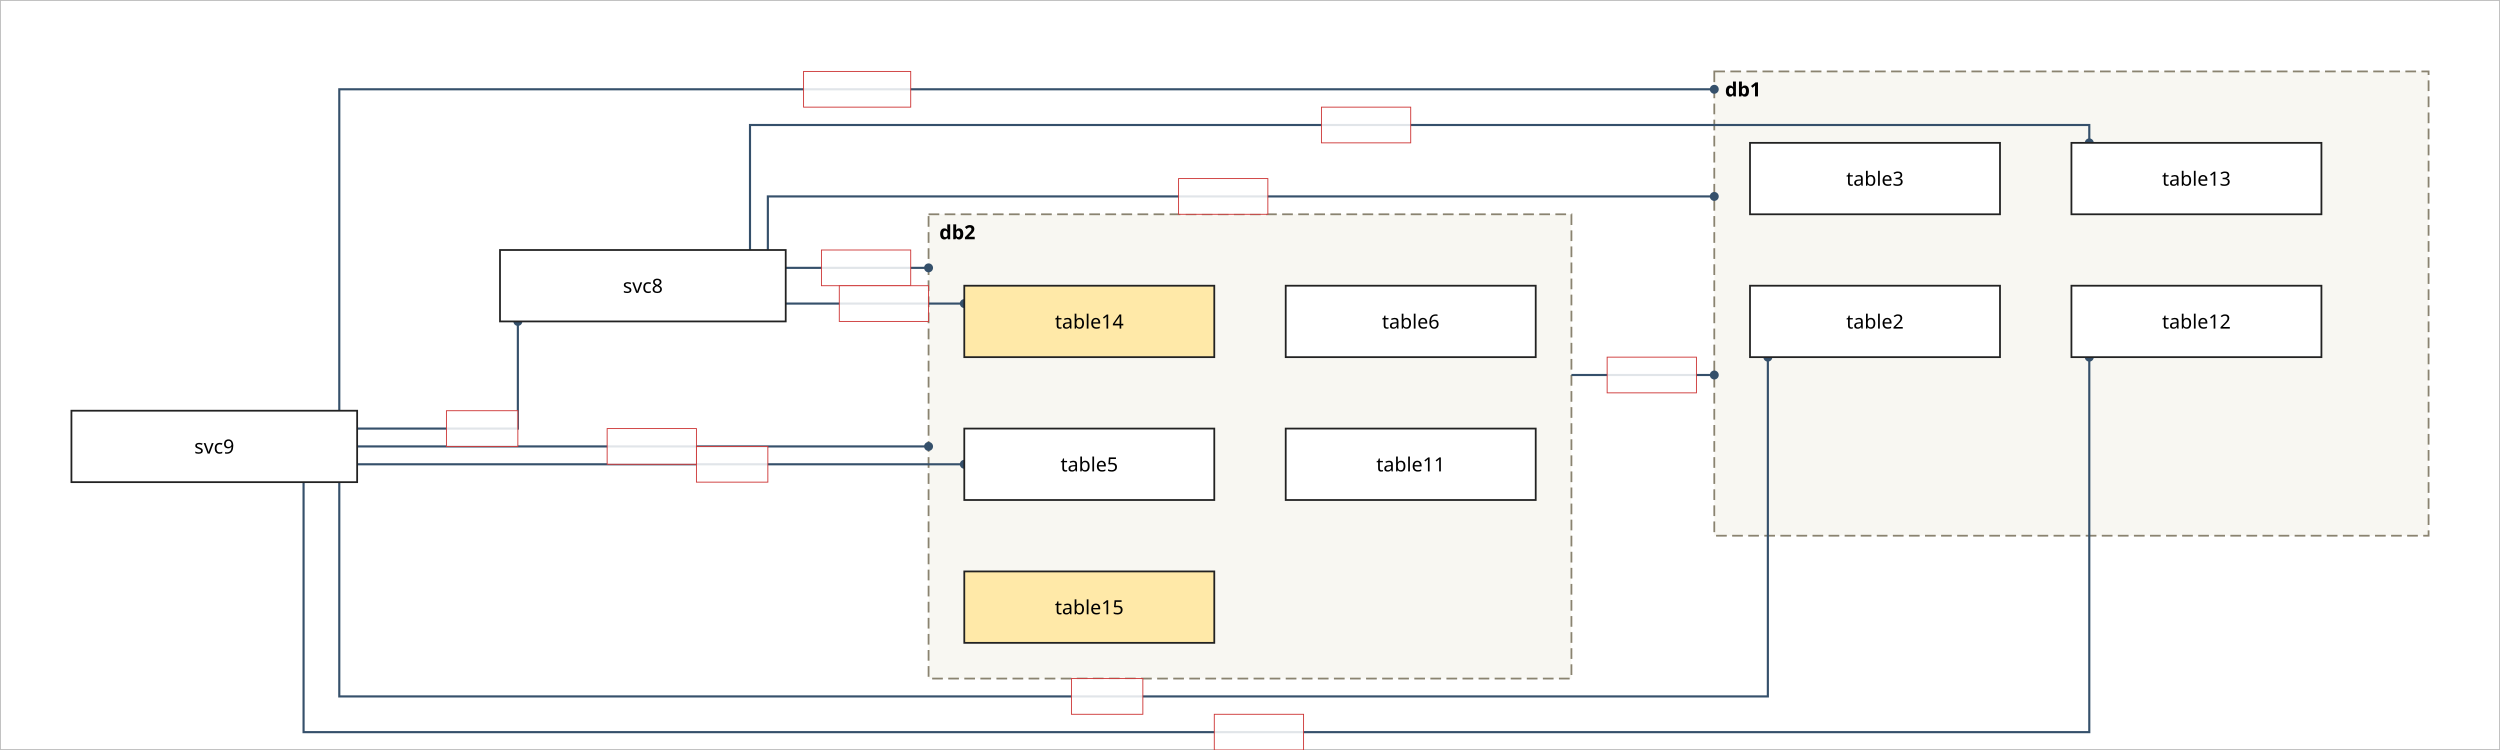
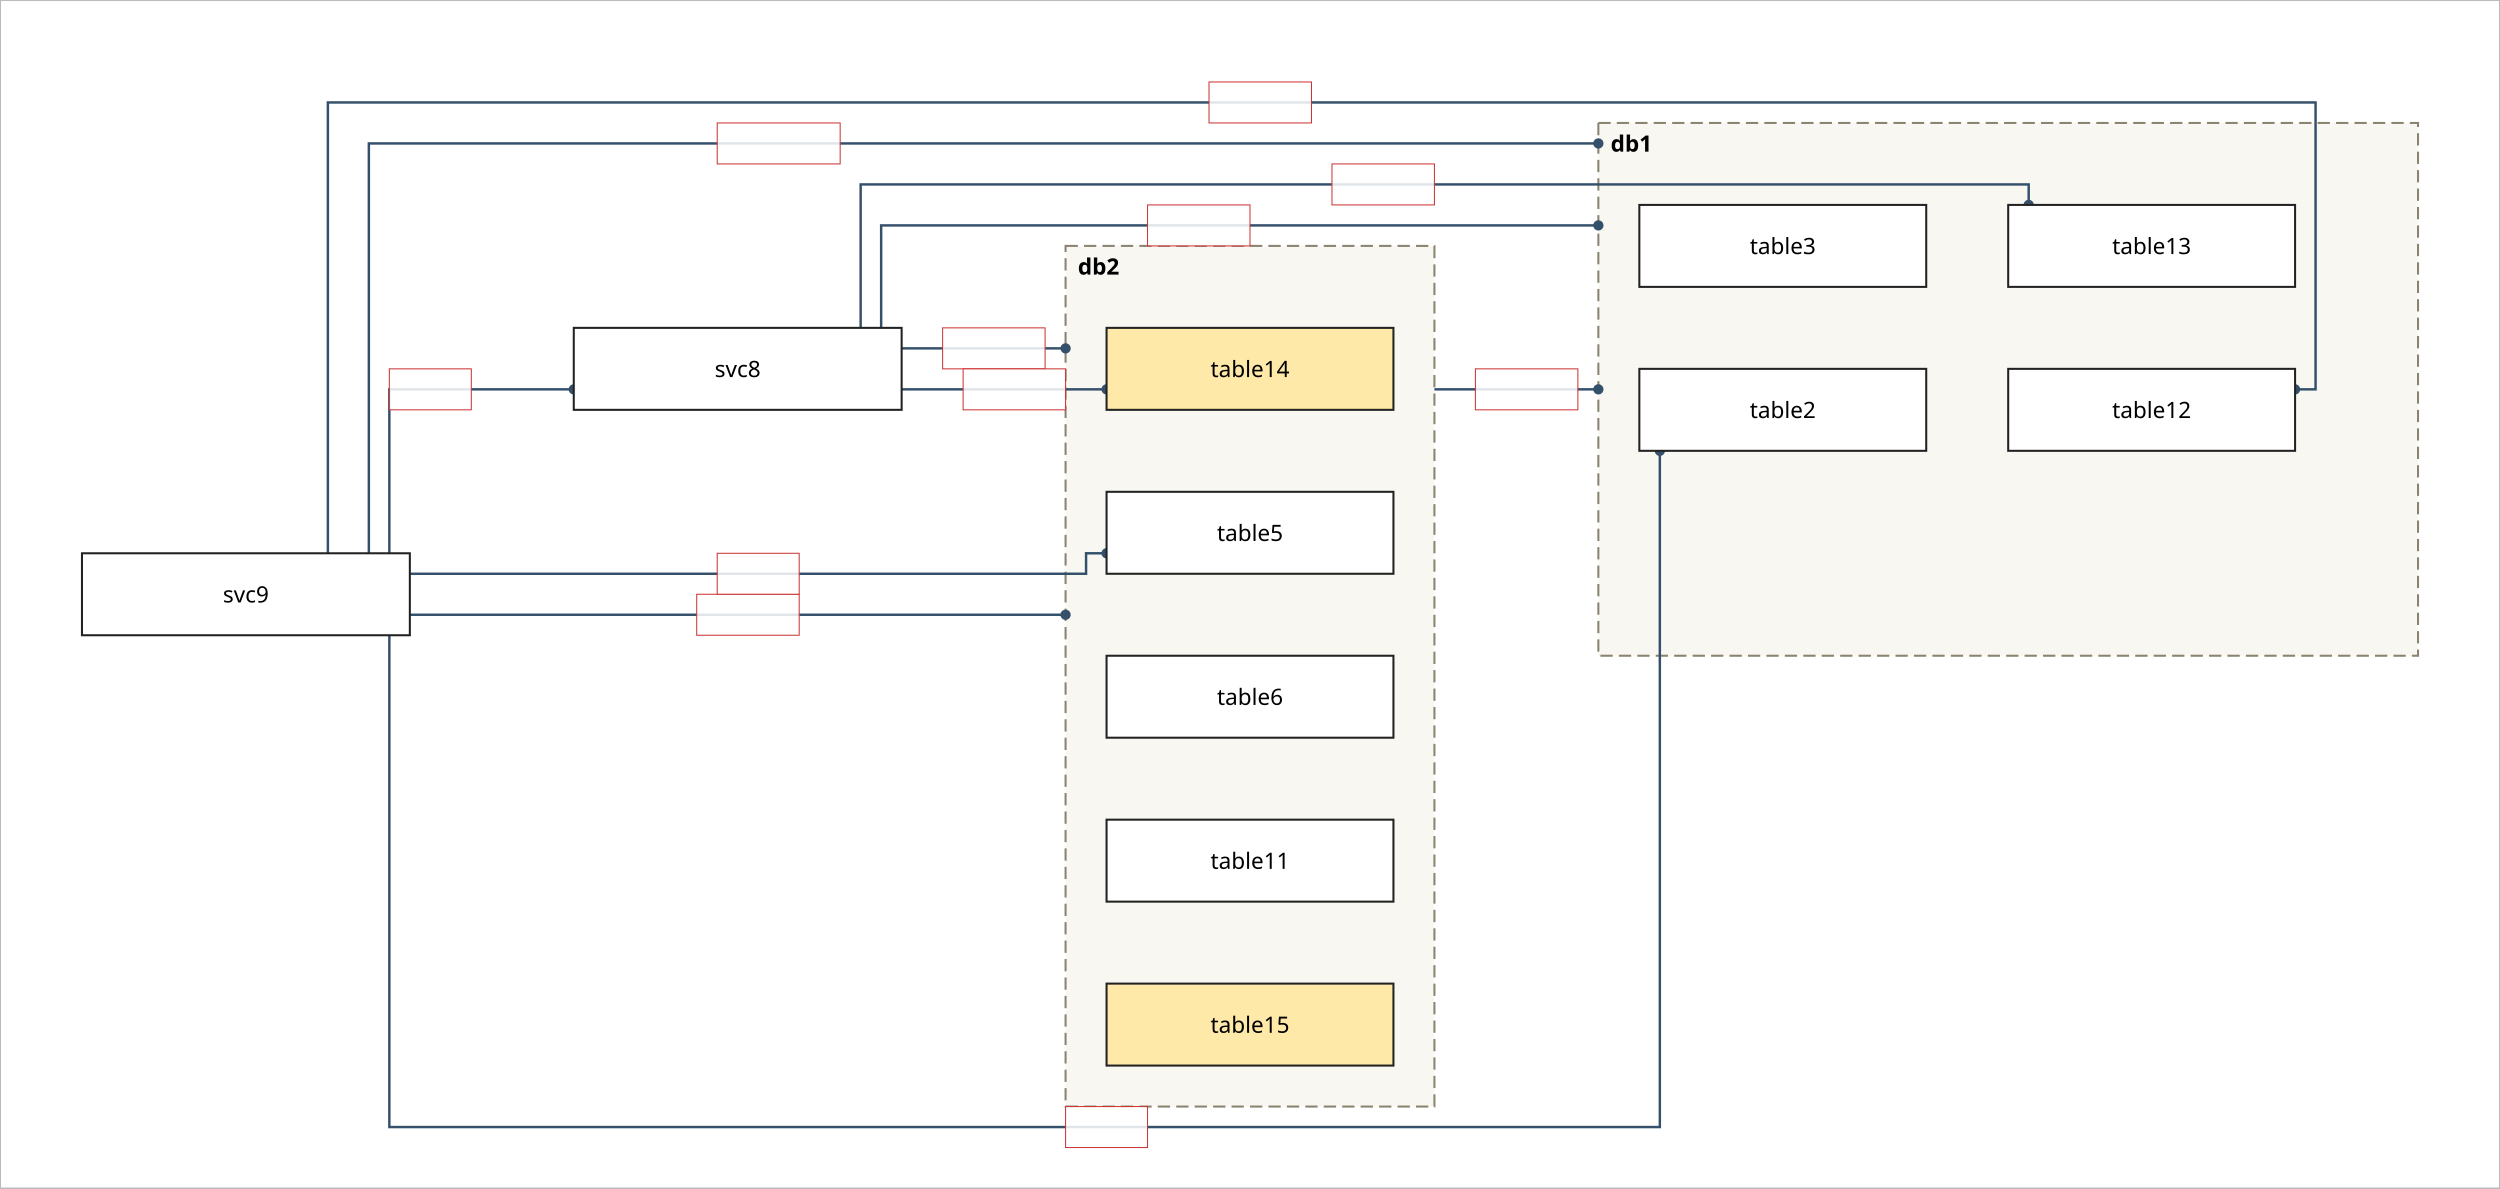
- <svg xmlns="http://www.w3.org/2000/svg" width="1400" height="420" viewBox="0 0 1400 420" font-family="sans-serif" font-size="11">
+ <svg xmlns="http://www.w3.org/2000/svg" width="1220" height="580" viewBox="0 0 1220 580" font-family="sans-serif" font-size="11">
  <rect width="100%" height="100%" fill="#fff" stroke="#bbb" />
-   <rect x="960" y="40" width="400" height="260" fill="#f3f1ea" fill-opacity="0.6" stroke="#8a8370" stroke-dasharray="6 3" />
-   <text x="966" y="54" font-weight="bold">db1</text>
-   <rect x="520" y="120" width="360" height="260" fill="#f3f1ea" fill-opacity="0.6" stroke="#8a8370" stroke-dasharray="6 3" />
+   <rect x="780" y="60" width="400" height="260" fill="#f3f1ea" fill-opacity="0.6" stroke="#8a8370" stroke-dasharray="6 3" />
+   <text x="786" y="74" font-weight="bold">db1</text>
+   <rect x="520" y="120" width="180" height="420" fill="#f3f1ea" fill-opacity="0.6" stroke="#8a8370" stroke-dasharray="6 3" />
  <text x="526" y="134" font-weight="bold">db2</text>
-   <polyline points="880,210 960,210" fill="none" stroke="#35506b" stroke-width="1.2" />
-   <circle cx="960" cy="210" r="2.5" fill="#35506b" />
-   <polyline points="430,140 430,110 960,110" fill="none" stroke="#35506b" stroke-width="1.2" />
-   <circle cx="960" cy="110" r="2.5" fill="#35506b" />
-   <polyline points="420,140 420,70 1170,70 1170,80" fill="none" stroke="#35506b" stroke-width="1.2" />
-   <circle cx="1170" cy="80" r="2.5" fill="#35506b" />
-   <polyline points="440,150 520,150" fill="none" stroke="#35506b" stroke-width="1.2" />
-   <circle cx="520" cy="150" r="2.5" fill="#35506b" />
-   <polyline points="440,170 540,170" fill="none" stroke="#35506b" stroke-width="1.2" />
-   <circle cx="540" cy="170" r="2.5" fill="#35506b" />
-   <polyline points="190,230 190,50 960,50" fill="none" stroke="#35506b" stroke-width="1.2" />
-   <circle cx="960" cy="50" r="2.5" fill="#35506b" />
-   <polyline points="170,270 170,410 1170,410 1170,200" fill="none" stroke="#35506b" stroke-width="1.2" />
-   <circle cx="1170" cy="200" r="2.5" fill="#35506b" />
-   <polyline points="190,270 190,390 990,390 990,200" fill="none" stroke="#35506b" stroke-width="1.2" />
-   <circle cx="990" cy="200" r="2.5" fill="#35506b" />
-   <polyline points="200,250 520,250" fill="none" stroke="#35506b" stroke-width="1.2" />
-   <circle cx="520" cy="250" r="2.5" fill="#35506b" />
-   <polyline points="200,260 540,260" fill="none" stroke="#35506b" stroke-width="1.2" />
-   <circle cx="540" cy="260" r="2.5" fill="#35506b" />
-   <polyline points="200,240 290,240 290,180" fill="none" stroke="#35506b" stroke-width="1.2" />
-   <circle cx="290" cy="180" r="2.5" fill="#35506b" />
-   <rect x="1160" y="160" width="140" height="40" fill="#fff" stroke="#222" />
-   <text x="1230" y="184" text-anchor="middle">table12</text>
-   <rect x="1160" y="80" width="140" height="40" fill="#fff" stroke="#222" />
-   <text x="1230" y="104" text-anchor="middle">table13</text>
-   <rect x="980" y="160" width="140" height="40" fill="#fff" stroke="#222" />
-   <text x="1050" y="184" text-anchor="middle">table2</text>
-   <rect x="980" y="80" width="140" height="40" fill="#fff" stroke="#222" />
-   <text x="1050" y="104" text-anchor="middle">table3</text>
-   <rect x="720" y="240" width="140" height="40" fill="#fff" stroke="#222" />
-   <text x="790" y="264" text-anchor="middle">table11</text>
+   <polyline points="700,190 780,190" fill="none" stroke="#35506b" stroke-width="1.2" />
+   <circle cx="780" cy="190" r="2.5" fill="#35506b" />
+   <polyline points="430,160 430,110 780,110" fill="none" stroke="#35506b" stroke-width="1.2" />
+   <circle cx="780" cy="110" r="2.5" fill="#35506b" />
+   <polyline points="420,160 420,90 990,90 990,100" fill="none" stroke="#35506b" stroke-width="1.2" />
+   <circle cx="990" cy="100" r="2.5" fill="#35506b" />
+   <polyline points="440,170 520,170" fill="none" stroke="#35506b" stroke-width="1.2" />
+   <circle cx="520" cy="170" r="2.5" fill="#35506b" />
+   <polyline points="440,190 540,190" fill="none" stroke="#35506b" stroke-width="1.2" />
+   <circle cx="540" cy="190" r="2.5" fill="#35506b" />
+   <polyline points="180,270 180,70 780,70" fill="none" stroke="#35506b" stroke-width="1.2" />
+   <circle cx="780" cy="70" r="2.5" fill="#35506b" />
+   <polyline points="160,270 160,50 1130,50 1130,190 1120,190" fill="none" stroke="#35506b" stroke-width="1.2" />
+   <circle cx="1120" cy="190" r="2.5" fill="#35506b" />
+   <polyline points="190,310 190,550 810,550 810,220" fill="none" stroke="#35506b" stroke-width="1.2" />
+   <circle cx="810" cy="220" r="2.5" fill="#35506b" />
+   <polyline points="200,300 520,300" fill="none" stroke="#35506b" stroke-width="1.2" />
+   <circle cx="520" cy="300" r="2.5" fill="#35506b" />
+   <polyline points="200,280 530,280 530,270 540,270" fill="none" stroke="#35506b" stroke-width="1.2" />
+   <circle cx="540" cy="270" r="2.5" fill="#35506b" />
+   <polyline points="190,270 190,190 280,190" fill="none" stroke="#35506b" stroke-width="1.2" />
+   <circle cx="280" cy="190" r="2.5" fill="#35506b" />
+   <rect x="980" y="180" width="140" height="40" fill="#fff" stroke="#222" />
+   <text x="1050" y="204" text-anchor="middle">table12</text>
+   <rect x="980" y="100" width="140" height="40" fill="#fff" stroke="#222" />
+   <text x="1050" y="124" text-anchor="middle">table13</text>
+   <rect x="800" y="180" width="140" height="40" fill="#fff" stroke="#222" />
+   <text x="870" y="204" text-anchor="middle">table2</text>
+   <rect x="800" y="100" width="140" height="40" fill="#fff" stroke="#222" />
+   <text x="870" y="124" text-anchor="middle">table3</text>
+   <rect x="540" y="400" width="140" height="40" fill="#fff" stroke="#222" />
+   <text x="610" y="424" text-anchor="middle">table11</text>
  <rect x="540" y="160" width="140" height="40" fill="#ffe9a8" stroke="#222" />
  <text x="610" y="184" text-anchor="middle">table14</text>
-   <rect x="540" y="320" width="140" height="40" fill="#ffe9a8" stroke="#222" />
-   <text x="610" y="344" text-anchor="middle">table15</text>
+   <rect x="540" y="480" width="140" height="40" fill="#ffe9a8" stroke="#222" />
+   <text x="610" y="504" text-anchor="middle">table15</text>
  <rect x="540" y="240" width="140" height="40" fill="#fff" stroke="#222" />
  <text x="610" y="264" text-anchor="middle">table5</text>
-   <rect x="720" y="160" width="140" height="40" fill="#fff" stroke="#222" />
-   <text x="790" y="184" text-anchor="middle">table6</text>
-   <rect x="280" y="140" width="160" height="40" fill="#fff" stroke="#222" />
-   <text x="360" y="164" text-anchor="middle">svc8</text>
-   <rect x="40" y="230" width="160" height="40" fill="#fff" stroke="#222" />
-   <text x="120" y="254" text-anchor="middle">svc9</text>
-   <rect x="900" y="200" width="50" height="20" fill="#fff" fill-opacity="0.85" stroke="#c33" stroke-width="0.5" />
-   <rect x="660" y="100" width="50" height="20" fill="#fff" fill-opacity="0.85" stroke="#c33" stroke-width="0.5" />
-   <rect x="740" y="60" width="50" height="20" fill="#fff" fill-opacity="0.85" stroke="#c33" stroke-width="0.5" />
-   <rect x="460" y="140" width="50" height="20" fill="#fff" fill-opacity="0.85" stroke="#c33" stroke-width="0.5" />
-   <rect x="470" y="160" width="50" height="20" fill="#fff" fill-opacity="0.85" stroke="#c33" stroke-width="0.5" />
-   <rect x="450" y="40" width="60" height="20" fill="#fff" fill-opacity="0.85" stroke="#c33" stroke-width="0.5" />
-   <rect x="680" y="400" width="50" height="20" fill="#fff" fill-opacity="0.85" stroke="#c33" stroke-width="0.5" />
-   <rect x="600" y="380" width="40" height="20" fill="#fff" fill-opacity="0.85" stroke="#c33" stroke-width="0.5" />
-   <rect x="340" y="240" width="50" height="20" fill="#fff" fill-opacity="0.85" stroke="#c33" stroke-width="0.5" />
-   <rect x="390" y="250" width="40" height="20" fill="#fff" fill-opacity="0.85" stroke="#c33" stroke-width="0.5" />
-   <rect x="250" y="230" width="40" height="20" fill="#fff" fill-opacity="0.85" stroke="#c33" stroke-width="0.5" />
+   <rect x="540" y="320" width="140" height="40" fill="#fff" stroke="#222" />
+   <text x="610" y="344" text-anchor="middle">table6</text>
+   <rect x="280" y="160" width="160" height="40" fill="#fff" stroke="#222" />
+   <text x="360" y="184" text-anchor="middle">svc8</text>
+   <rect x="40" y="270" width="160" height="40" fill="#fff" stroke="#222" />
+   <text x="120" y="294" text-anchor="middle">svc9</text>
+   <rect x="720" y="180" width="50" height="20" fill="#fff" fill-opacity="0.85" stroke="#c33" stroke-width="0.5" />
+   <rect x="560" y="100" width="50" height="20" fill="#fff" fill-opacity="0.85" stroke="#c33" stroke-width="0.5" />
+   <rect x="650" y="80" width="50" height="20" fill="#fff" fill-opacity="0.85" stroke="#c33" stroke-width="0.5" />
+   <rect x="460" y="160" width="50" height="20" fill="#fff" fill-opacity="0.85" stroke="#c33" stroke-width="0.5" />
+   <rect x="470" y="180" width="50" height="20" fill="#fff" fill-opacity="0.85" stroke="#c33" stroke-width="0.5" />
+   <rect x="350" y="60" width="60" height="20" fill="#fff" fill-opacity="0.85" stroke="#c33" stroke-width="0.5" />
+   <rect x="590" y="40" width="50" height="20" fill="#fff" fill-opacity="0.85" stroke="#c33" stroke-width="0.5" />
+   <rect x="520" y="540" width="40" height="20" fill="#fff" fill-opacity="0.85" stroke="#c33" stroke-width="0.5" />
+   <rect x="340" y="290" width="50" height="20" fill="#fff" fill-opacity="0.85" stroke="#c33" stroke-width="0.5" />
+   <rect x="350" y="270" width="40" height="20" fill="#fff" fill-opacity="0.85" stroke="#c33" stroke-width="0.5" />
+   <rect x="190" y="180" width="40" height="20" fill="#fff" fill-opacity="0.85" stroke="#c33" stroke-width="0.5" />
</svg>
